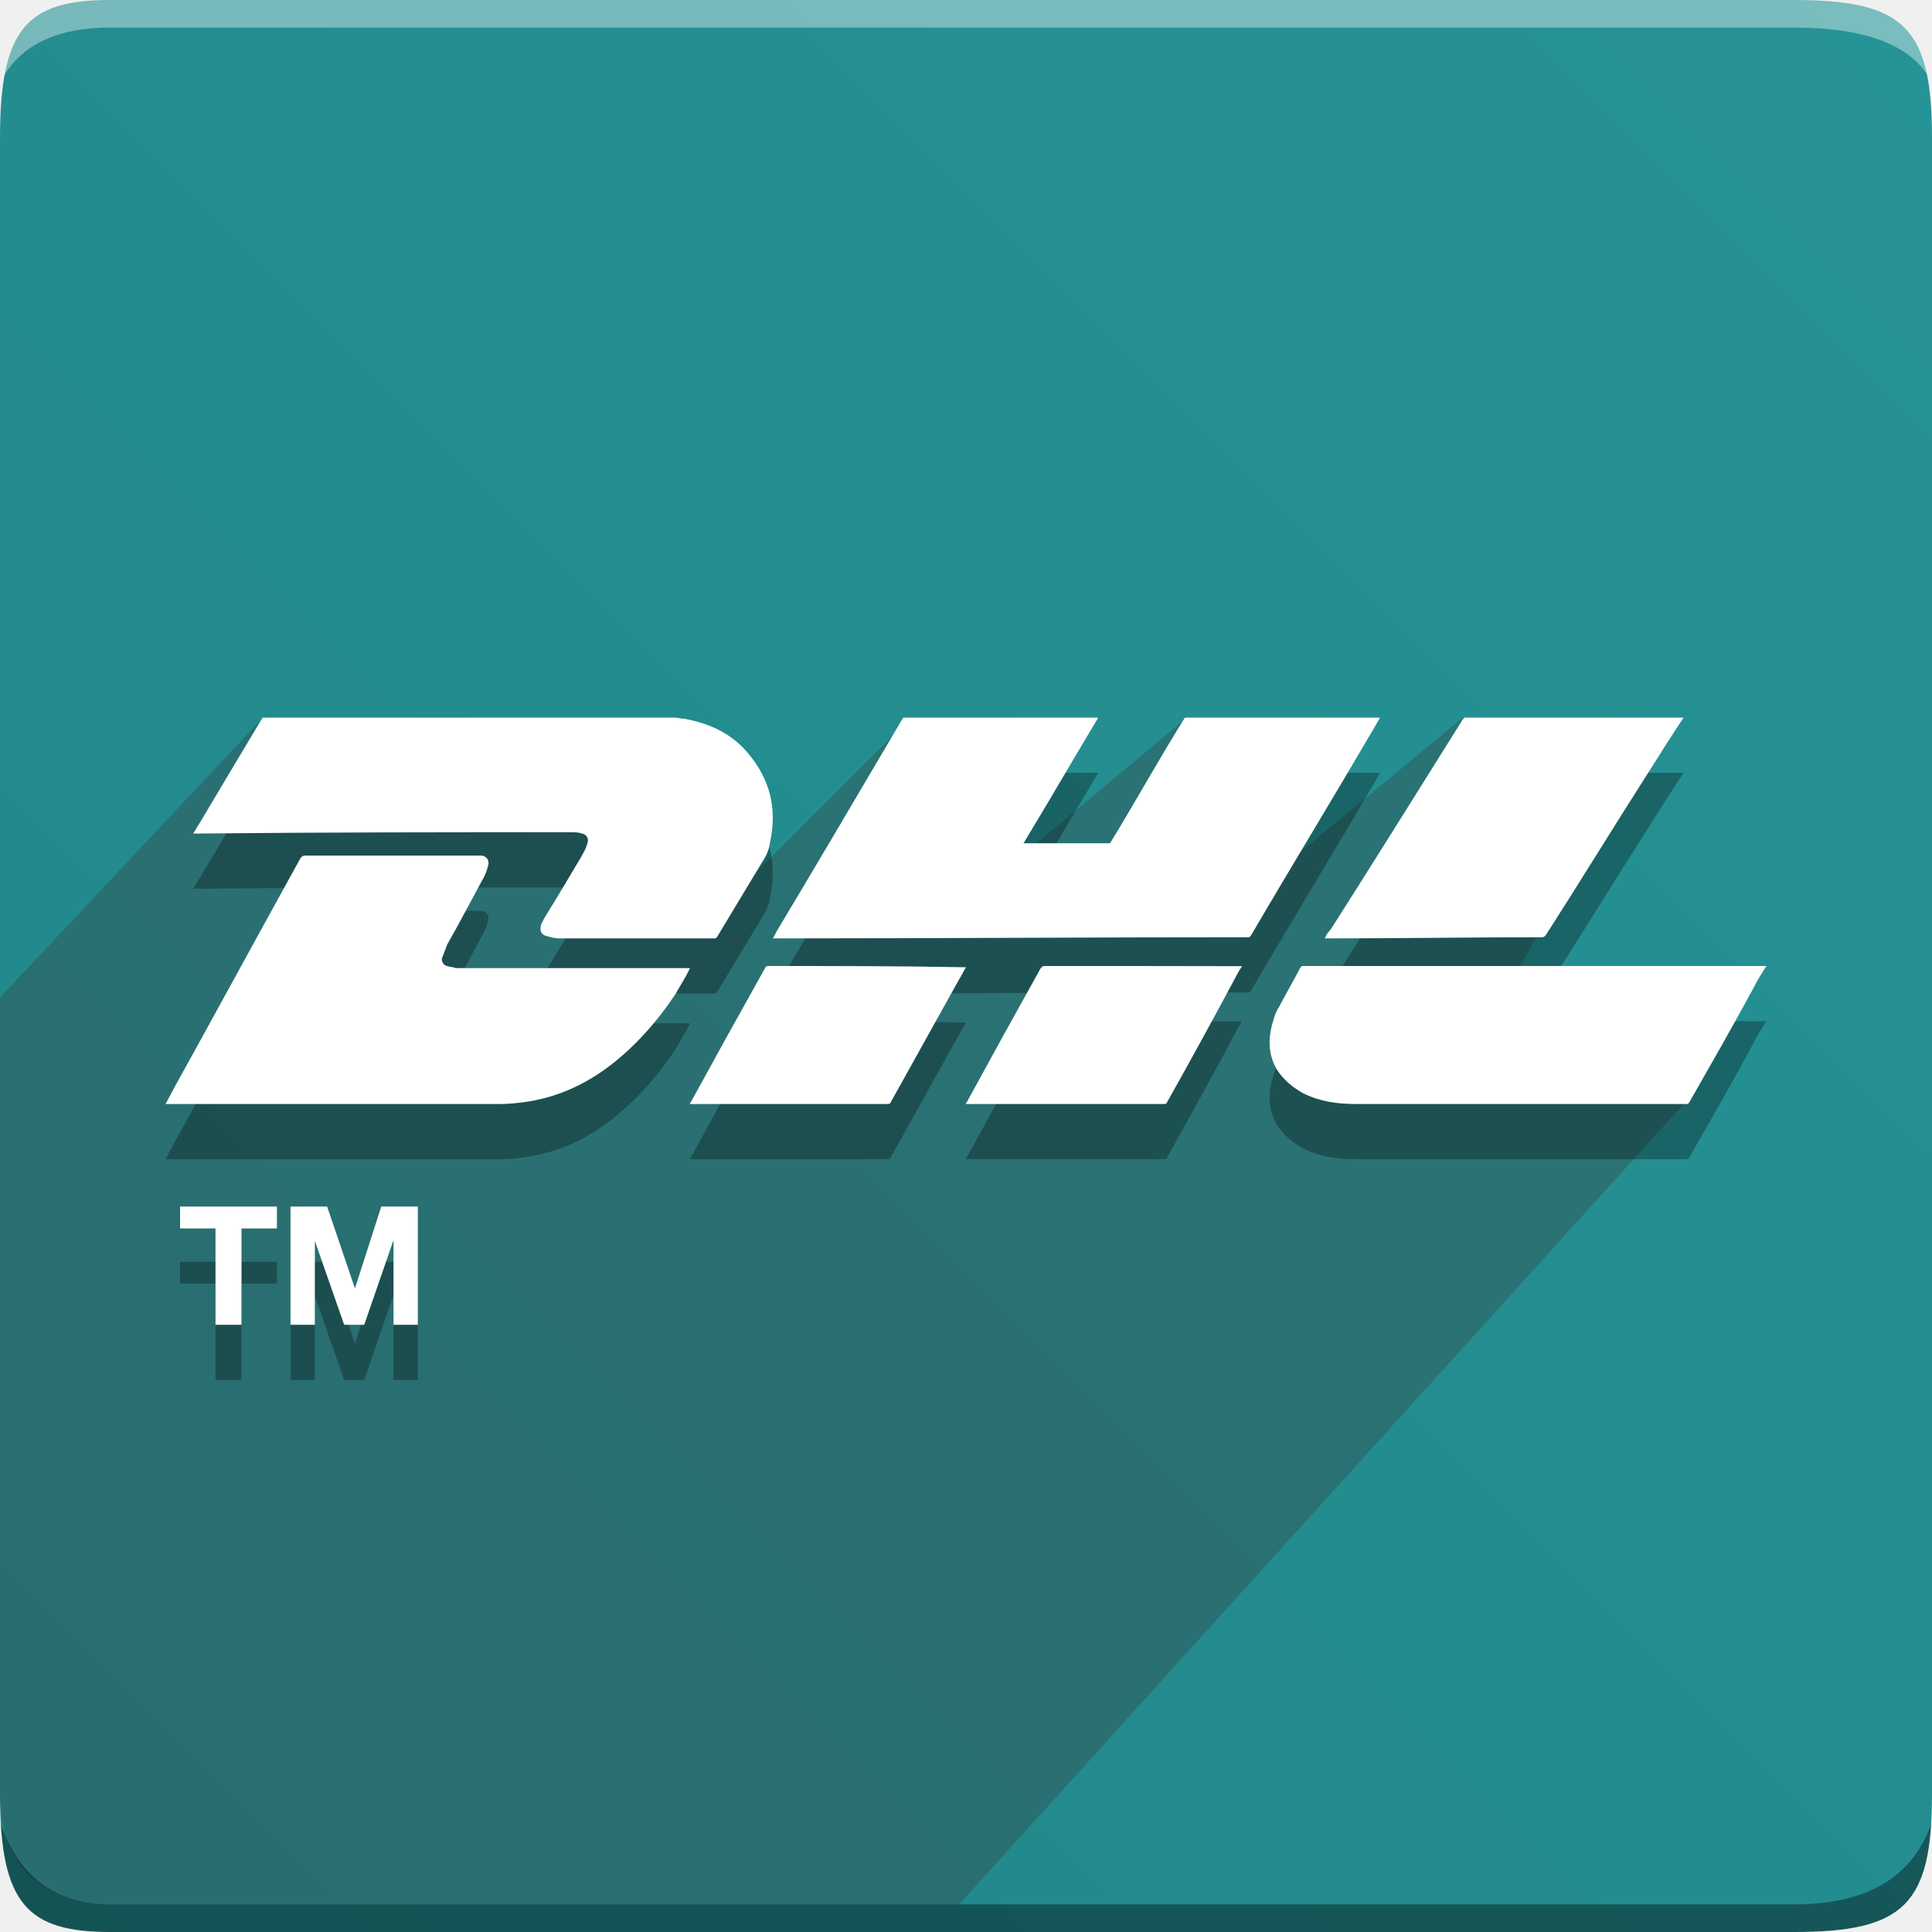
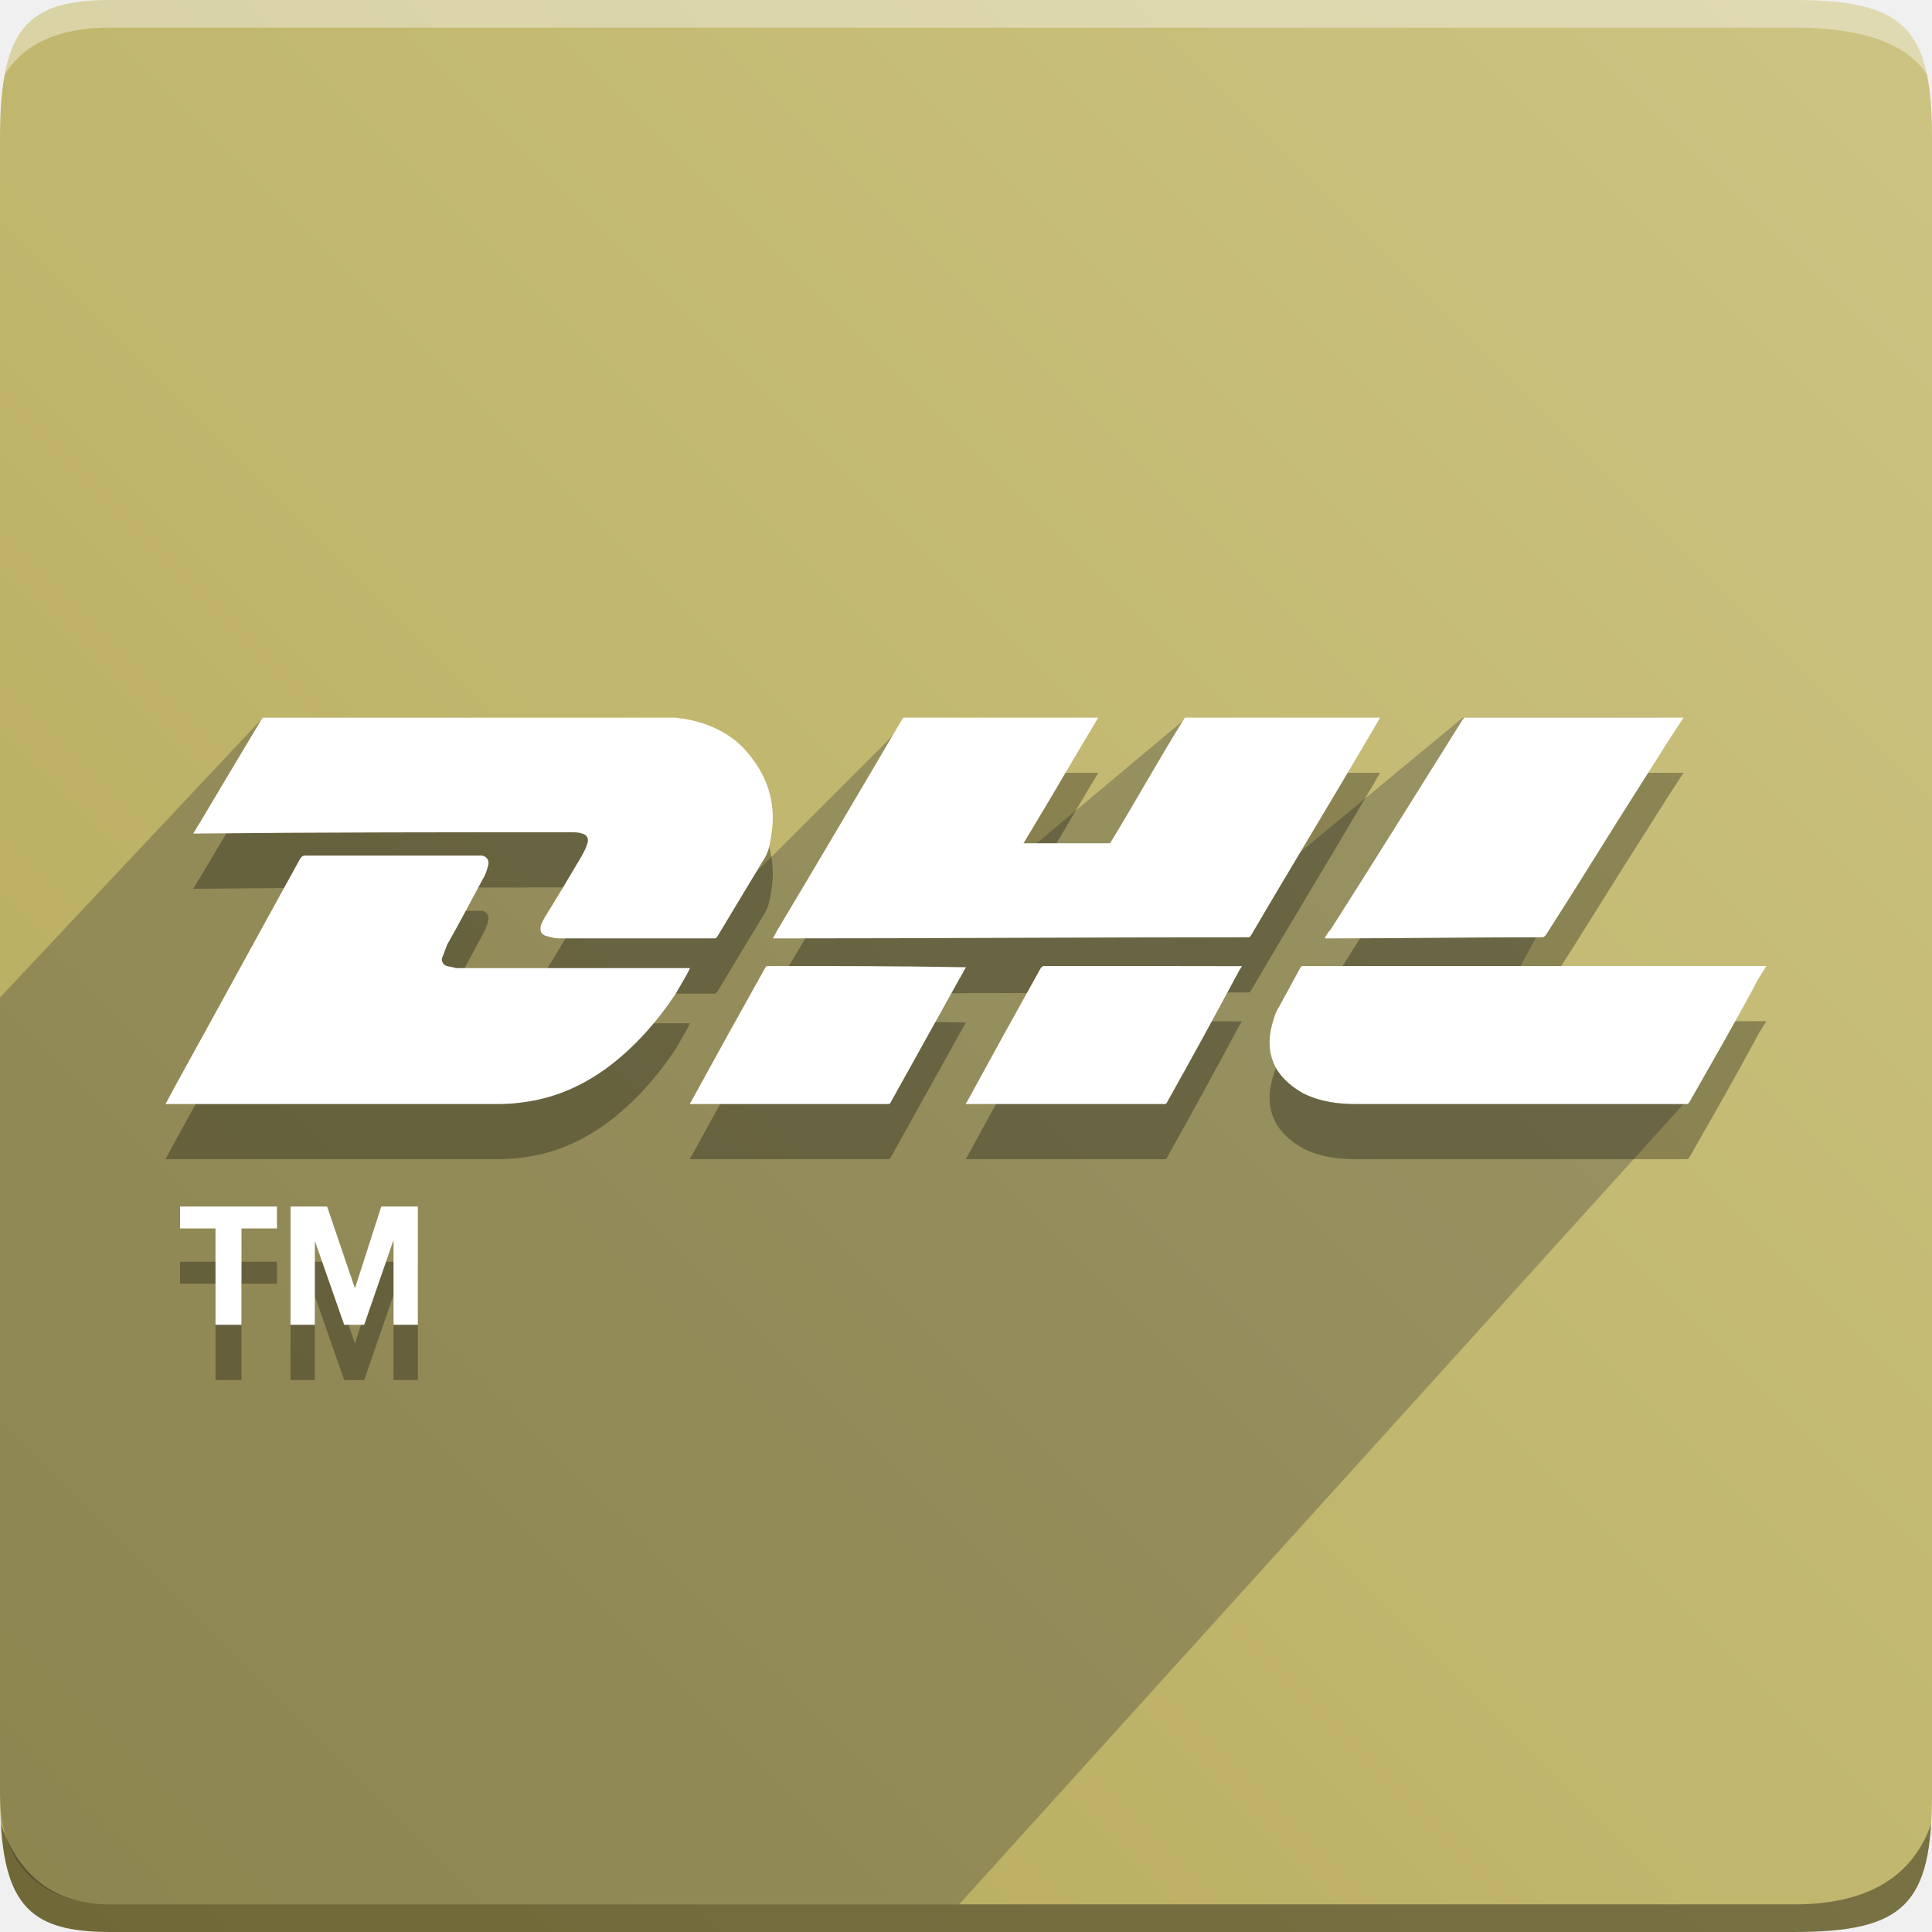
- <svg xmlns="http://www.w3.org/2000/svg" xmlns:xlink="http://www.w3.org/1999/xlink" width="70" height="70" viewBox="0 0 70 70">
+ <svg xmlns="http://www.w3.org/2000/svg" xmlns:xlink="http://www.w3.org/1999/xlink" width="70" height="70">
  <defs>
    <path id="a" d="M4 0h61c4 0 5 1 5 5v60c0 4-1 5-5 5H4c-3 0-4-1-4-5V5c0-4 1-5 4-5z" />
    <linearGradient id="c" x1="100%" x2="0%" y1="0%" y2="100%">
-       <stop offset="0%" stop-color="#269396" />
-       <stop offset="100%" stop-color="#218689" />
+       <stop offset="0%" stop-color="#CDC484" />
+       <stop offset="100%" stop-color="#B5AA59" />
    </linearGradient>
  </defs>
  <g fill="none" fill-rule="evenodd">
    <mask id="b" fill="#fff">
      <use xlink:href="#a" />
    </mask>
    <g mask="url(#b)">
      <path fill="url(#c)" d="M0 0H70V70H0z" />
      <path fill="#FFF" fill-opacity=".383" d="M4 1h61c2.667 0 4.333.667 5 2V0H0v3c.667-1.333 2-2 4-2z" />
      <path fill="#393939" d="M4 69c-2 0-4-1-4-4V36.142L9.53 26h7.507l10.22 5.744L33 26l2.578 6.211L43 26l3.959 5L53 26h7l-6 11 7 3-26.25 29H4z" opacity=".324" />
      <path fill="#000" fill-opacity=".383" d="M4 69h61c2.667 0 4.333-1 5-3v4H0v-4c.667 2 2 3 4 3z" />
      <path fill="#000" fill-rule="nonzero" d="M50 28c-.116.196-.238.432-.36.622-1.422 2.433-2.884 4.825-4.306 7.257-.035.04-.035.08-.116.08-5.687 0-11.415.041-17.102.041H28c.081-.115.116-.236.197-.352 1.503-2.507 3-5.06 4.504-7.608l.04-.04h7.069c-.041 0-.041.04-.041.04-.83 1.378-1.62 2.75-2.449 4.121-.081.116-.157.277-.238.392h3.082c.04 0 .08 0 .08-.04.912-1.493 1.777-3.06 2.688-4.513H50zm-29.293 4.154c-4.526 0-9.051 0-13.588.047H7c.083-.117.16-.28.243-.396.725-1.228 1.491-2.496 2.222-3.724 0-.04.041 0 .041-.081h14.912c.119 0 .244.04.362.04.891.158 1.699.513 2.305 1.228.807.949 1.092 2.02.807 3.288-.035.273-.16.512-.32.75-.523.873-1.051 1.74-1.574 2.613-.036.04-.036.081-.119.081h-5.618c-.16 0-.285-.04-.445-.081-.202-.041-.285-.198-.202-.437.035-.081.077-.157.119-.238.445-.71.89-1.467 1.336-2.217.083-.157.16-.28.202-.436.083-.198 0-.355-.202-.396-.119-.04-.244-.04-.362-.04zM48 36a.937.937 0 0 1 .21-.317c1.595-2.505 3.185-5.057 4.78-7.602 0-.04.044 0 .044-.081H61c-.419.628-.838 1.29-1.257 1.958-1.257 1.964-2.477 3.963-3.734 5.921-.036.04-.08.08-.123.08-2.6 0-5.2.041-7.8.041H48zm-23 1.076s0 .043 0 0c-.157.337-.356.636-.519.93-.676 1.017-1.468 1.91-2.418 2.633-.915.68-1.865 1.105-2.938 1.274a6.981 6.981 0 0 1-.95.087H6c.117-.212.198-.38.315-.593 1.55-2.802 3.054-5.567 4.575-8.32.04-.043.076-.087.157-.087h6.423c.198.044.28.212.198.424-.04.169-.116.344-.198.469-.437.805-.833 1.572-1.27 2.334-.041.125-.117.3-.158.424-.082.125 0 .294.117.337.116.044.239.044.355.088H25zM63.878 37H64c-.164.26-.335.519-.457.778-.742 1.374-1.534 2.754-2.32 4.133-.036.045-.036.089-.121.089H49.126c-.664 0-1.285-.082-1.906-.386-.377-.215-.706-.475-.956-.86-.328-.564-.328-1.165-.121-1.811.042-.17.121-.348.207-.475.25-.474.499-.905.749-1.38.036-.044.036-.088.121-.088h16.658zm-36.046 0c2.391 0 4.735 0 7.085.044H35c-.083.127-.16.304-.244.43-.809 1.463-1.66 2.975-2.469 4.437-.035.089-.077.089-.119.089H25c0-.089.042-.044.042-.089a550.648 550.648 0 0 1 2.67-4.822c.036-.089.078-.089.12-.089zm9.988 0c2.375 0 4.716 0 7.097.006H45a3.16 3.16 0 0 0-.201.342 248.143 248.143 0 0 1-2.5 4.563c-.036.089-.077.089-.119.089H35c0-.089.041-.044.041-.089a551.33 551.33 0 0 1 2.66-4.822c.036-.045.077-.089.119-.089zM7.808 46.508H6.524v-.792h3.51v.792H8.75V50h-.942v-3.492zm2.718-.792h1.326l1.002 2.946h.012l.948-2.946h1.326V50h-.882v-3.036h-.012L13.196 50h-.726l-1.05-3.006h-.012V50h-.882v-4.284z" opacity=".3" />
      <path fill="#FFF" fill-rule="nonzero" d="M50 26c-.116.196-.238.432-.36.622-1.422 2.433-2.884 4.825-4.306 7.257-.035.04-.035.08-.116.08-5.687 0-11.415.041-17.102.041H28c.081-.115.116-.236.197-.352 1.503-2.507 3-5.06 4.504-7.608l.04-.04h7.069c-.041 0-.041.04-.041.04-.83 1.378-1.62 2.75-2.449 4.121-.081.116-.157.277-.238.392h3.082c.04 0 .08 0 .08-.04.912-1.493 1.777-3.06 2.688-4.513H50zm-29.293 4.154c-4.526 0-9.051 0-13.588.047H7c.083-.117.16-.28.243-.396.725-1.228 1.491-2.496 2.222-3.724 0-.04.041 0 .041-.081h14.912c.119 0 .244.04.362.04.891.158 1.699.513 2.305 1.228.807.949 1.092 2.02.807 3.288-.035.273-.16.512-.32.75-.523.873-1.051 1.74-1.574 2.613-.036.04-.036.081-.119.081h-5.618c-.16 0-.285-.04-.445-.081-.202-.041-.285-.198-.202-.437.035-.081.077-.157.119-.238.445-.71.89-1.467 1.336-2.217.083-.157.16-.28.202-.436.083-.198 0-.355-.202-.396-.119-.04-.244-.04-.362-.04zM48 34a.937.937 0 0 1 .21-.317c1.595-2.505 3.185-5.057 4.78-7.602 0-.04.044 0 .044-.081H61c-.419.628-.838 1.29-1.257 1.958-1.257 1.964-2.477 3.963-3.734 5.921-.036.04-.08.08-.123.08-2.6 0-5.2.041-7.8.041H48zm-23 1.076s0 .043 0 0c-.157.337-.356.636-.519.93-.676 1.017-1.468 1.91-2.418 2.633-.915.68-1.865 1.105-2.938 1.274a6.981 6.981 0 0 1-.95.087H6c.117-.212.198-.38.315-.593 1.55-2.802 3.054-5.567 4.575-8.32.04-.043.076-.087.157-.087h6.423c.198.044.28.212.198.424-.04.169-.116.344-.198.469-.437.805-.833 1.572-1.27 2.334-.041.125-.117.3-.158.424-.082.125 0 .294.117.337.116.044.239.044.355.088H25zM63.878 35H64c-.164.26-.335.519-.457.778-.742 1.374-1.534 2.754-2.32 4.133-.036.045-.036.089-.121.089H49.126c-.664 0-1.285-.082-1.906-.386-.377-.215-.706-.475-.956-.86-.328-.564-.328-1.165-.121-1.811.042-.17.121-.348.207-.475.25-.474.499-.905.749-1.38.036-.044.036-.088.121-.088h16.658zm-36.046 0c2.391 0 4.735 0 7.085.044H35c-.083.127-.16.304-.244.43-.809 1.463-1.66 2.975-2.469 4.437-.035.089-.077.089-.119.089H25c0-.089.042-.044.042-.089a550.648 550.648 0 0 1 2.67-4.822c.036-.089.078-.089.12-.089zm9.988 0c2.375 0 4.716 0 7.097.006H45a3.16 3.16 0 0 0-.201.342 248.143 248.143 0 0 1-2.5 4.563c-.036.089-.077.089-.119.089H35c0-.089.041-.044.041-.089a551.33 551.33 0 0 1 2.66-4.822c.036-.045.077-.089.119-.089zM7.808 44.508H6.524v-.792h3.51v.792H8.75V48h-.942v-3.492zm2.718-.792h1.326l1.002 2.946h.012l.948-2.946h1.326V48h-.882v-3.036h-.012L13.196 48h-.726l-1.05-3.006h-.012V48h-.882v-4.284z" />
    </g>
  </g>
</svg>
